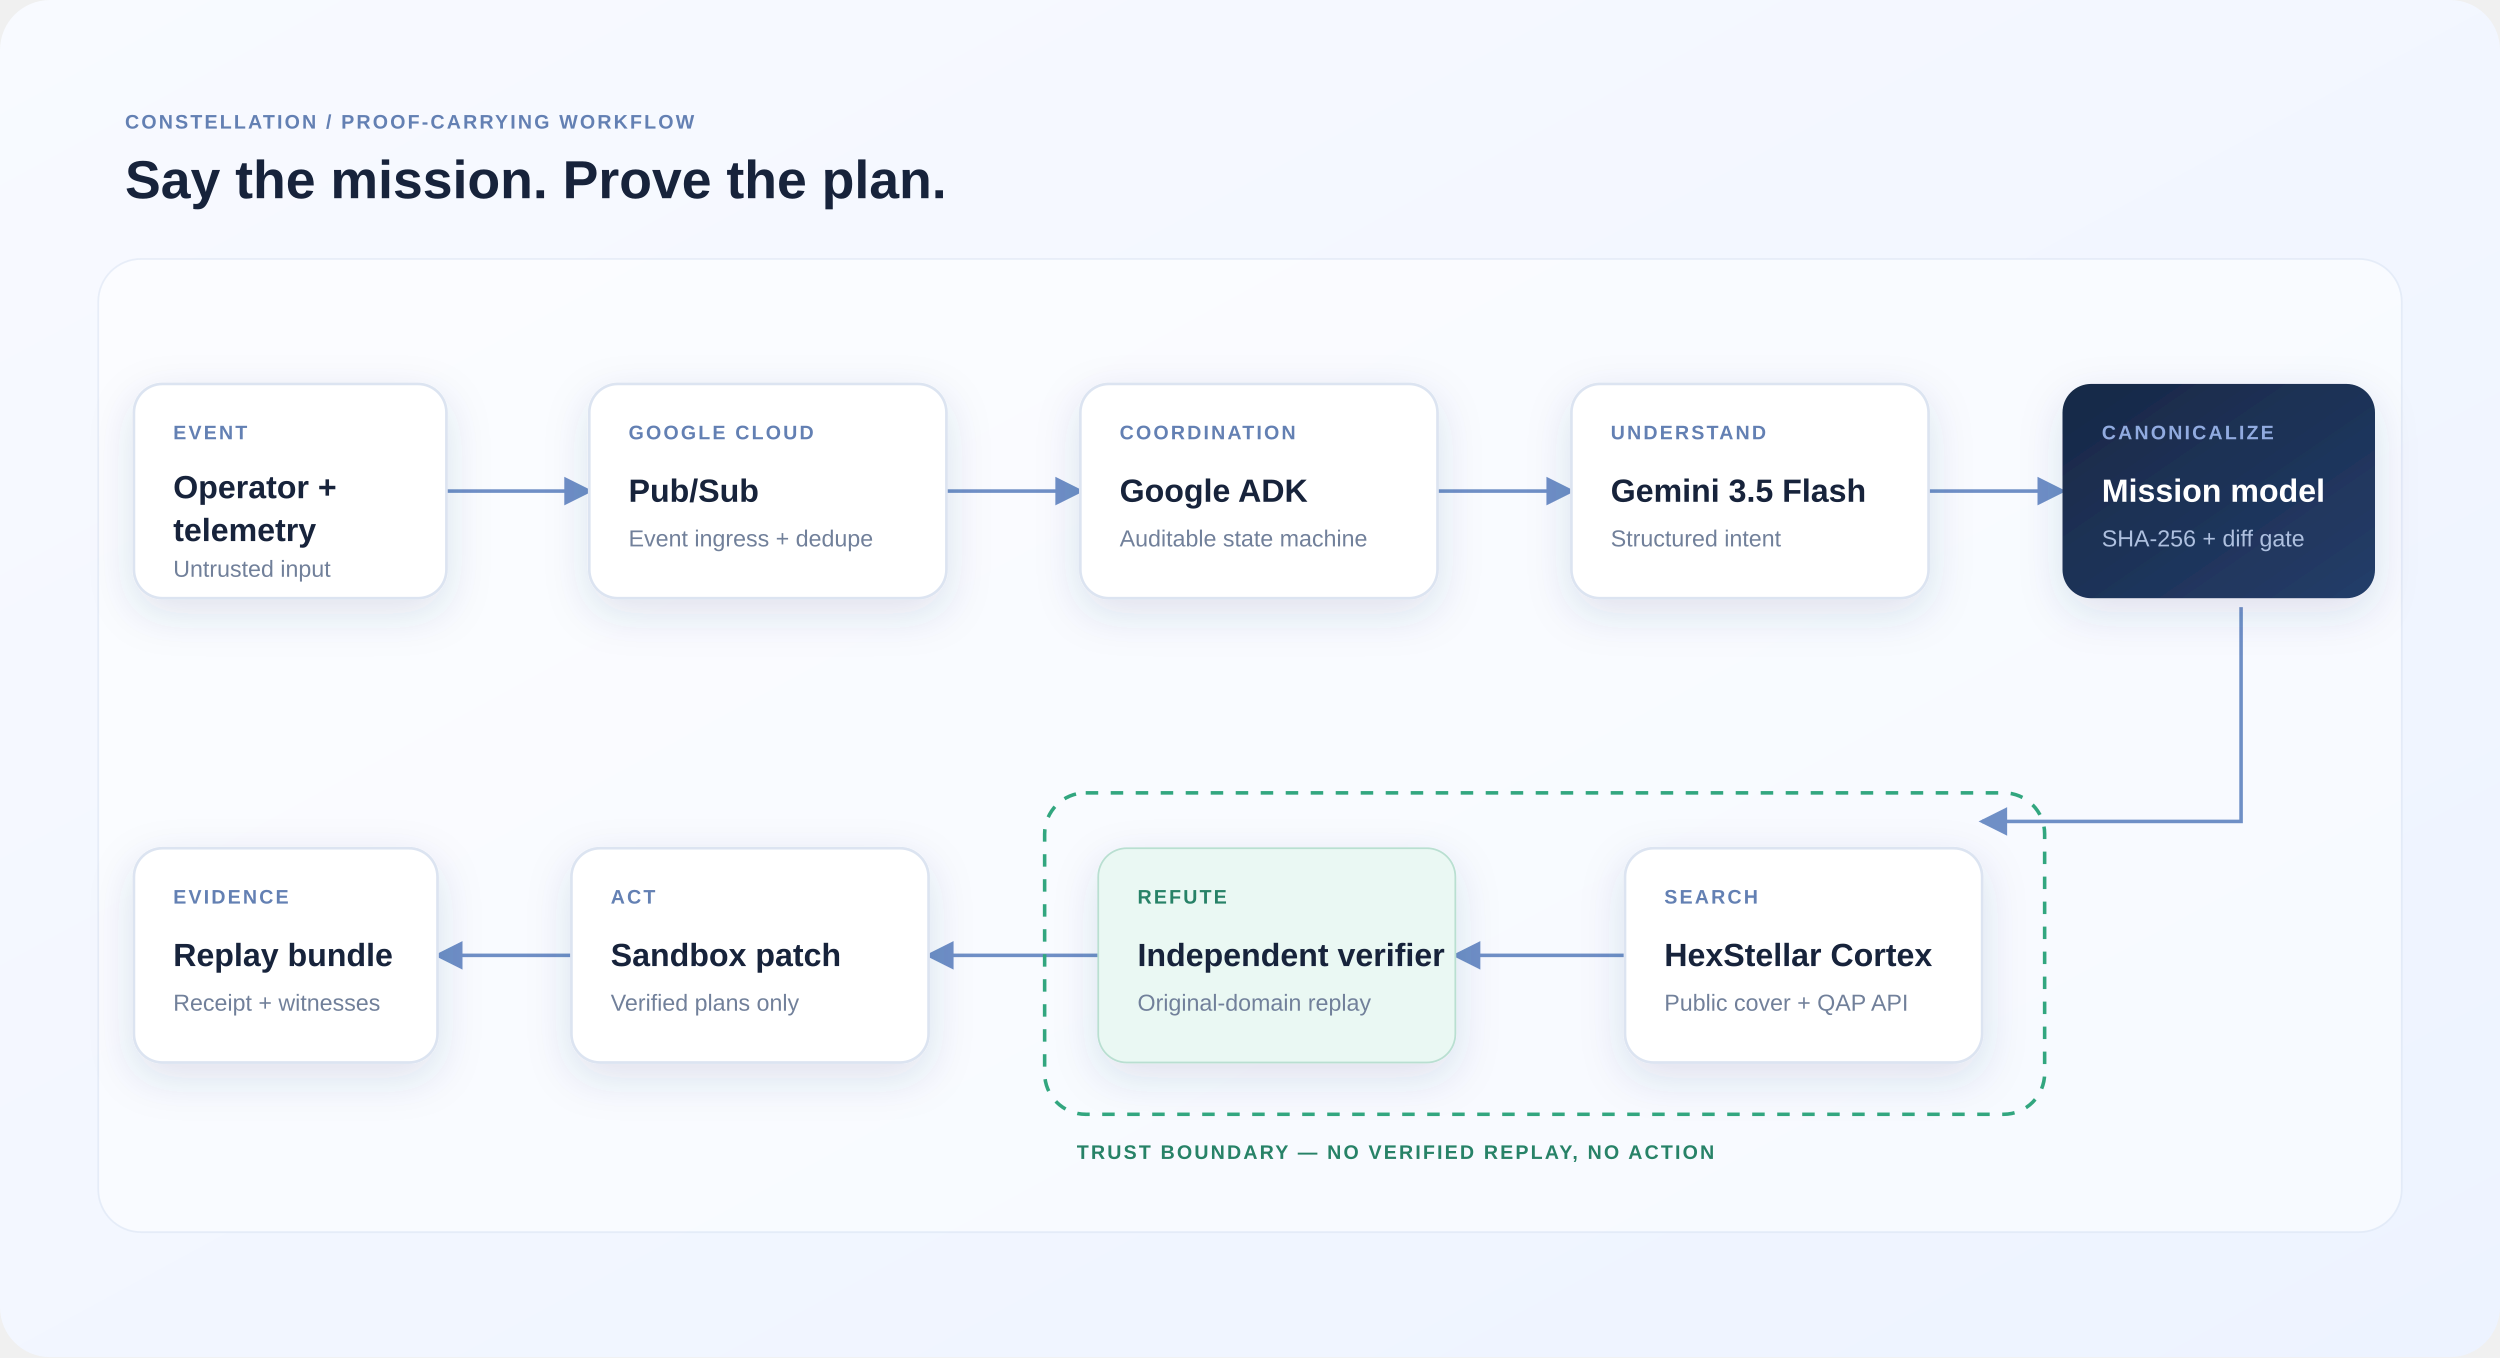
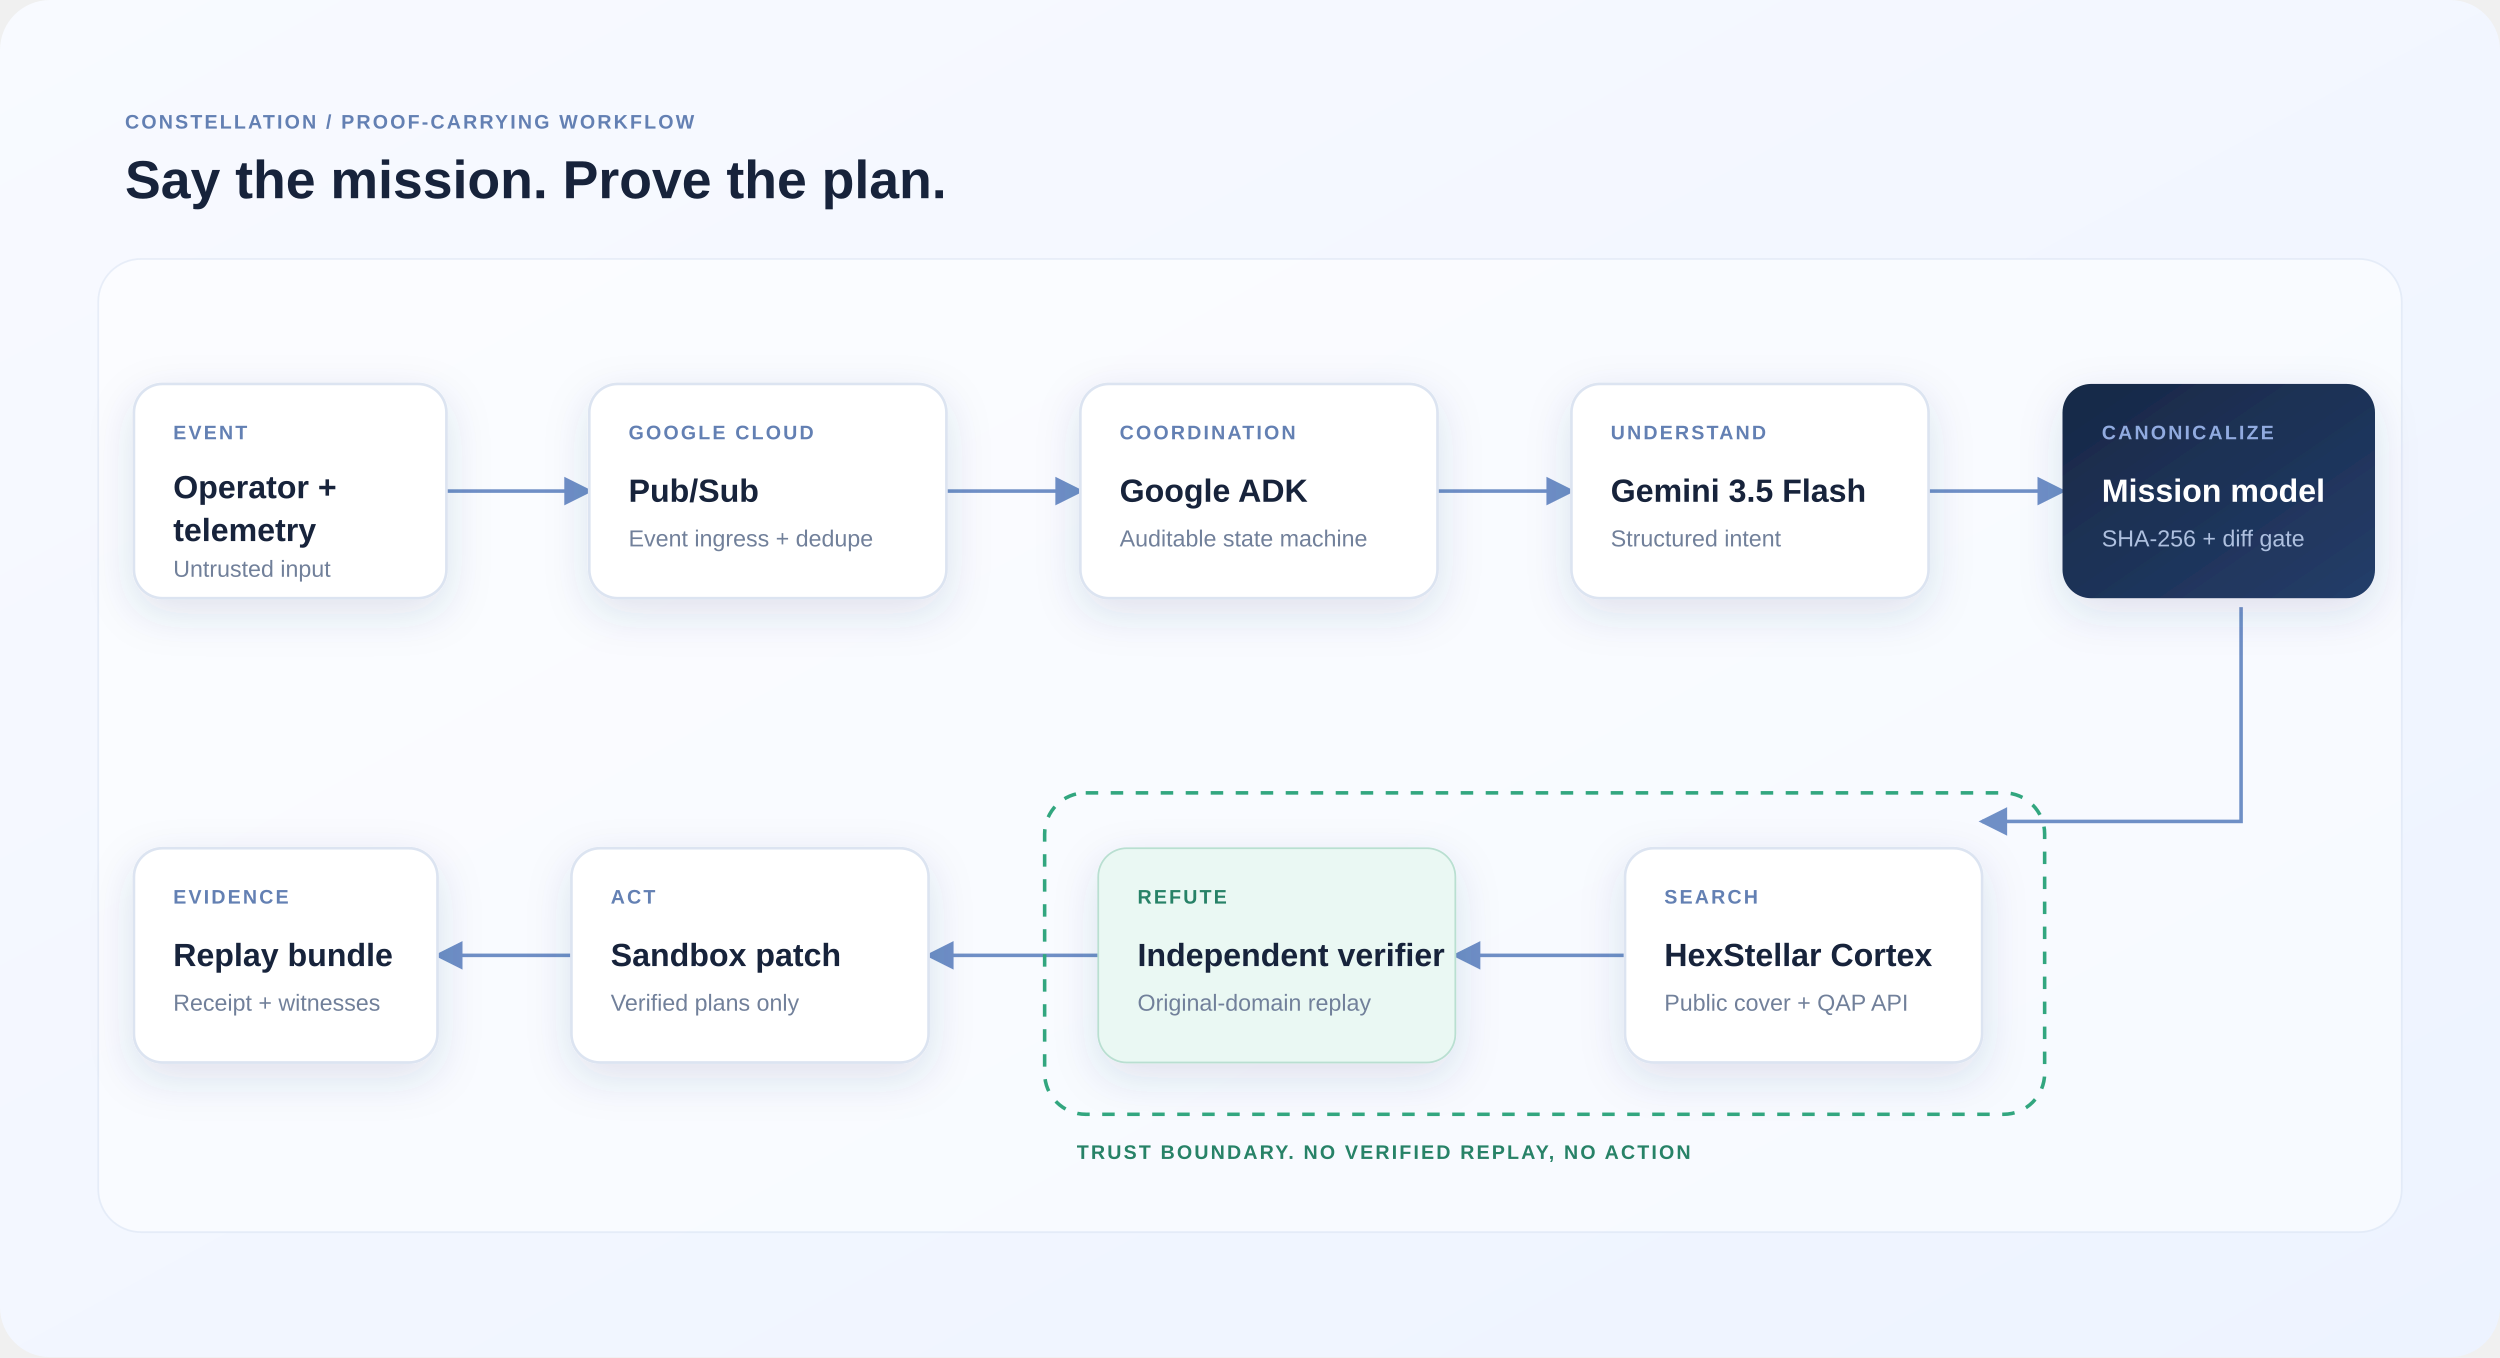
<svg xmlns="http://www.w3.org/2000/svg" width="1400" height="760" viewBox="0 0 1400 760" role="img" aria-labelledby="title desc">
  <defs>
    <linearGradient id="bg" x1="0" y1="0" x2="1" y2="1">
      <stop stop-color="#f8faff" />
      <stop offset="1" stop-color="#edf3ff" />
    </linearGradient>
    <linearGradient id="dark" x1="0" y1="0" x2="1" y2="1">
      <stop stop-color="#172846" />
      <stop offset="1" stop-color="#243d69" />
    </linearGradient>
    <filter id="shadow" x="-30%" y="-30%" width="160%" height="160%">
      <feDropShadow dx="0" dy="8" stdDeviation="12" flood-color="#314c7a" flood-opacity=".13" />
    </filter>
    <marker id="arrow" markerWidth="8" markerHeight="8" refX="7" refY="4" orient="auto">
      <path d="M0 0l8 4-8 4z" fill="#6f8fc6" />
    </marker>
    <style>
      .label{font:700 18px Manrope,Arial,sans-serif;fill:#17233b}.small{font:500 13px Manrope,Arial,sans-serif;fill:#71809a}.tag{font:700 11px Manrope,Arial,sans-serif;letter-spacing:1.2px;fill:#6380b3}.box{fill:#fff;stroke:#dce4f1;stroke-width:1.5;rx:16;filter:url(#shadow)}.edge{fill:none;stroke:#6f8fc6;stroke-width:2;marker-end:url(#arrow)}
    </style>
  </defs>
  <rect width="1400" height="760" rx="28" fill="url(#bg)" />
  <text x="70" y="72" class="tag">CONSTELLATION / PROOF-CARRYING WORKFLOW</text>
  <text x="70" y="111" class="label" style="font-size:30px">Say the mission. Prove the plan.</text>
  <rect x="55" y="145" width="1290" height="545" rx="24" fill="#fff" opacity=".5" stroke="#d8e2f1" />
  <path class="edge" d="M250 275H330" />
  <path class="edge" d="M530 275H605" />
  <path class="edge" d="M805 275H880" />
  <path class="edge" d="M1080 275H1155" />
  <path class="edge" d="M1255 340V460H1110" />
  <path class="edge" d="M910 535H815" />
  <path class="edge" d="M615 535H520" />
  <path class="edge" d="M320 535H245" />
  <g transform="translate(75 215)">
    <rect class="box" width="175" height="120" />
    <text x="22" y="31" class="tag">EVENT</text>
    <text x="22" y="64" class="label">Operator +</text>
    <text x="22" y="88" class="label">telemetry</text>
    <text x="22" y="108" class="small">Untrusted input</text>
  </g>
  <g transform="translate(330 215)">
    <rect class="box" width="200" height="120" />
    <text x="22" y="31" class="tag">GOOGLE CLOUD</text>
    <text x="22" y="66" class="label">Pub/Sub</text>
    <text x="22" y="91" class="small">Event ingress + dedupe</text>
  </g>
  <g transform="translate(605 215)">
    <rect class="box" width="200" height="120" />
    <text x="22" y="31" class="tag">COORDINATION</text>
    <text x="22" y="66" class="label">Google ADK</text>
    <text x="22" y="91" class="small">Auditable state machine</text>
  </g>
  <g transform="translate(880 215)">
    <rect class="box" width="200" height="120" />
    <text x="22" y="31" class="tag">UNDERSTAND</text>
    <text x="22" y="66" class="label">Gemini 3.5 Flash</text>
    <text x="22" y="91" class="small">Structured intent</text>
  </g>
  <g transform="translate(1155 215)">
    <rect width="175" height="120" rx="16" fill="url(#dark)" filter="url(#shadow)" />
    <text x="22" y="31" class="tag" style="fill:#91abe0">CANONICALIZE</text>
    <text x="22" y="66" class="label" style="fill:white">Mission model</text>
    <text x="22" y="91" class="small" style="fill:#aec0df">SHA-256 + diff gate</text>
  </g>
  <g transform="translate(910 475)">
    <rect class="box" width="200" height="120" />
    <text x="22" y="31" class="tag">SEARCH</text>
    <text x="22" y="66" class="label">HexStellar Cortex</text>
    <text x="22" y="91" class="small">Public cover + QAP API</text>
  </g>
  <g transform="translate(615 475)">
    <rect width="200" height="120" rx="16" fill="#eaf8f3" stroke="#b9dfd1" filter="url(#shadow)" />
    <text x="22" y="31" class="tag" style="fill:#278267">REFUTE</text>
    <text x="22" y="66" class="label">Independent verifier</text>
    <text x="22" y="91" class="small">Original-domain replay</text>
  </g>
  <g transform="translate(320 475)">
    <rect class="box" width="200" height="120" />
    <text x="22" y="31" class="tag">ACT</text>
    <text x="22" y="66" class="label">Sandbox patch</text>
    <text x="22" y="91" class="small">Verified plans only</text>
  </g>
  <g transform="translate(75 475)">
    <rect class="box" width="170" height="120" />
    <text x="22" y="31" class="tag">EVIDENCE</text>
    <text x="22" y="66" class="label">Replay bundle</text>
    <text x="22" y="91" class="small">Receipt + witnesses</text>
  </g>
  <rect x="585" y="444" width="560" height="180" rx="23" fill="none" stroke="#32a67f" stroke-width="2" stroke-dasharray="7 7" />
-   <text x="603" y="649" class="tag" style="fill:#278267">TRUST BOUNDARY — NO VERIFIED REPLAY, NO ACTION</text>
+   <text x="603" y="649" class="tag" style="fill:#278267">TRUST BOUNDARY. NO VERIFIED REPLAY, NO ACTION</text>
</svg>
